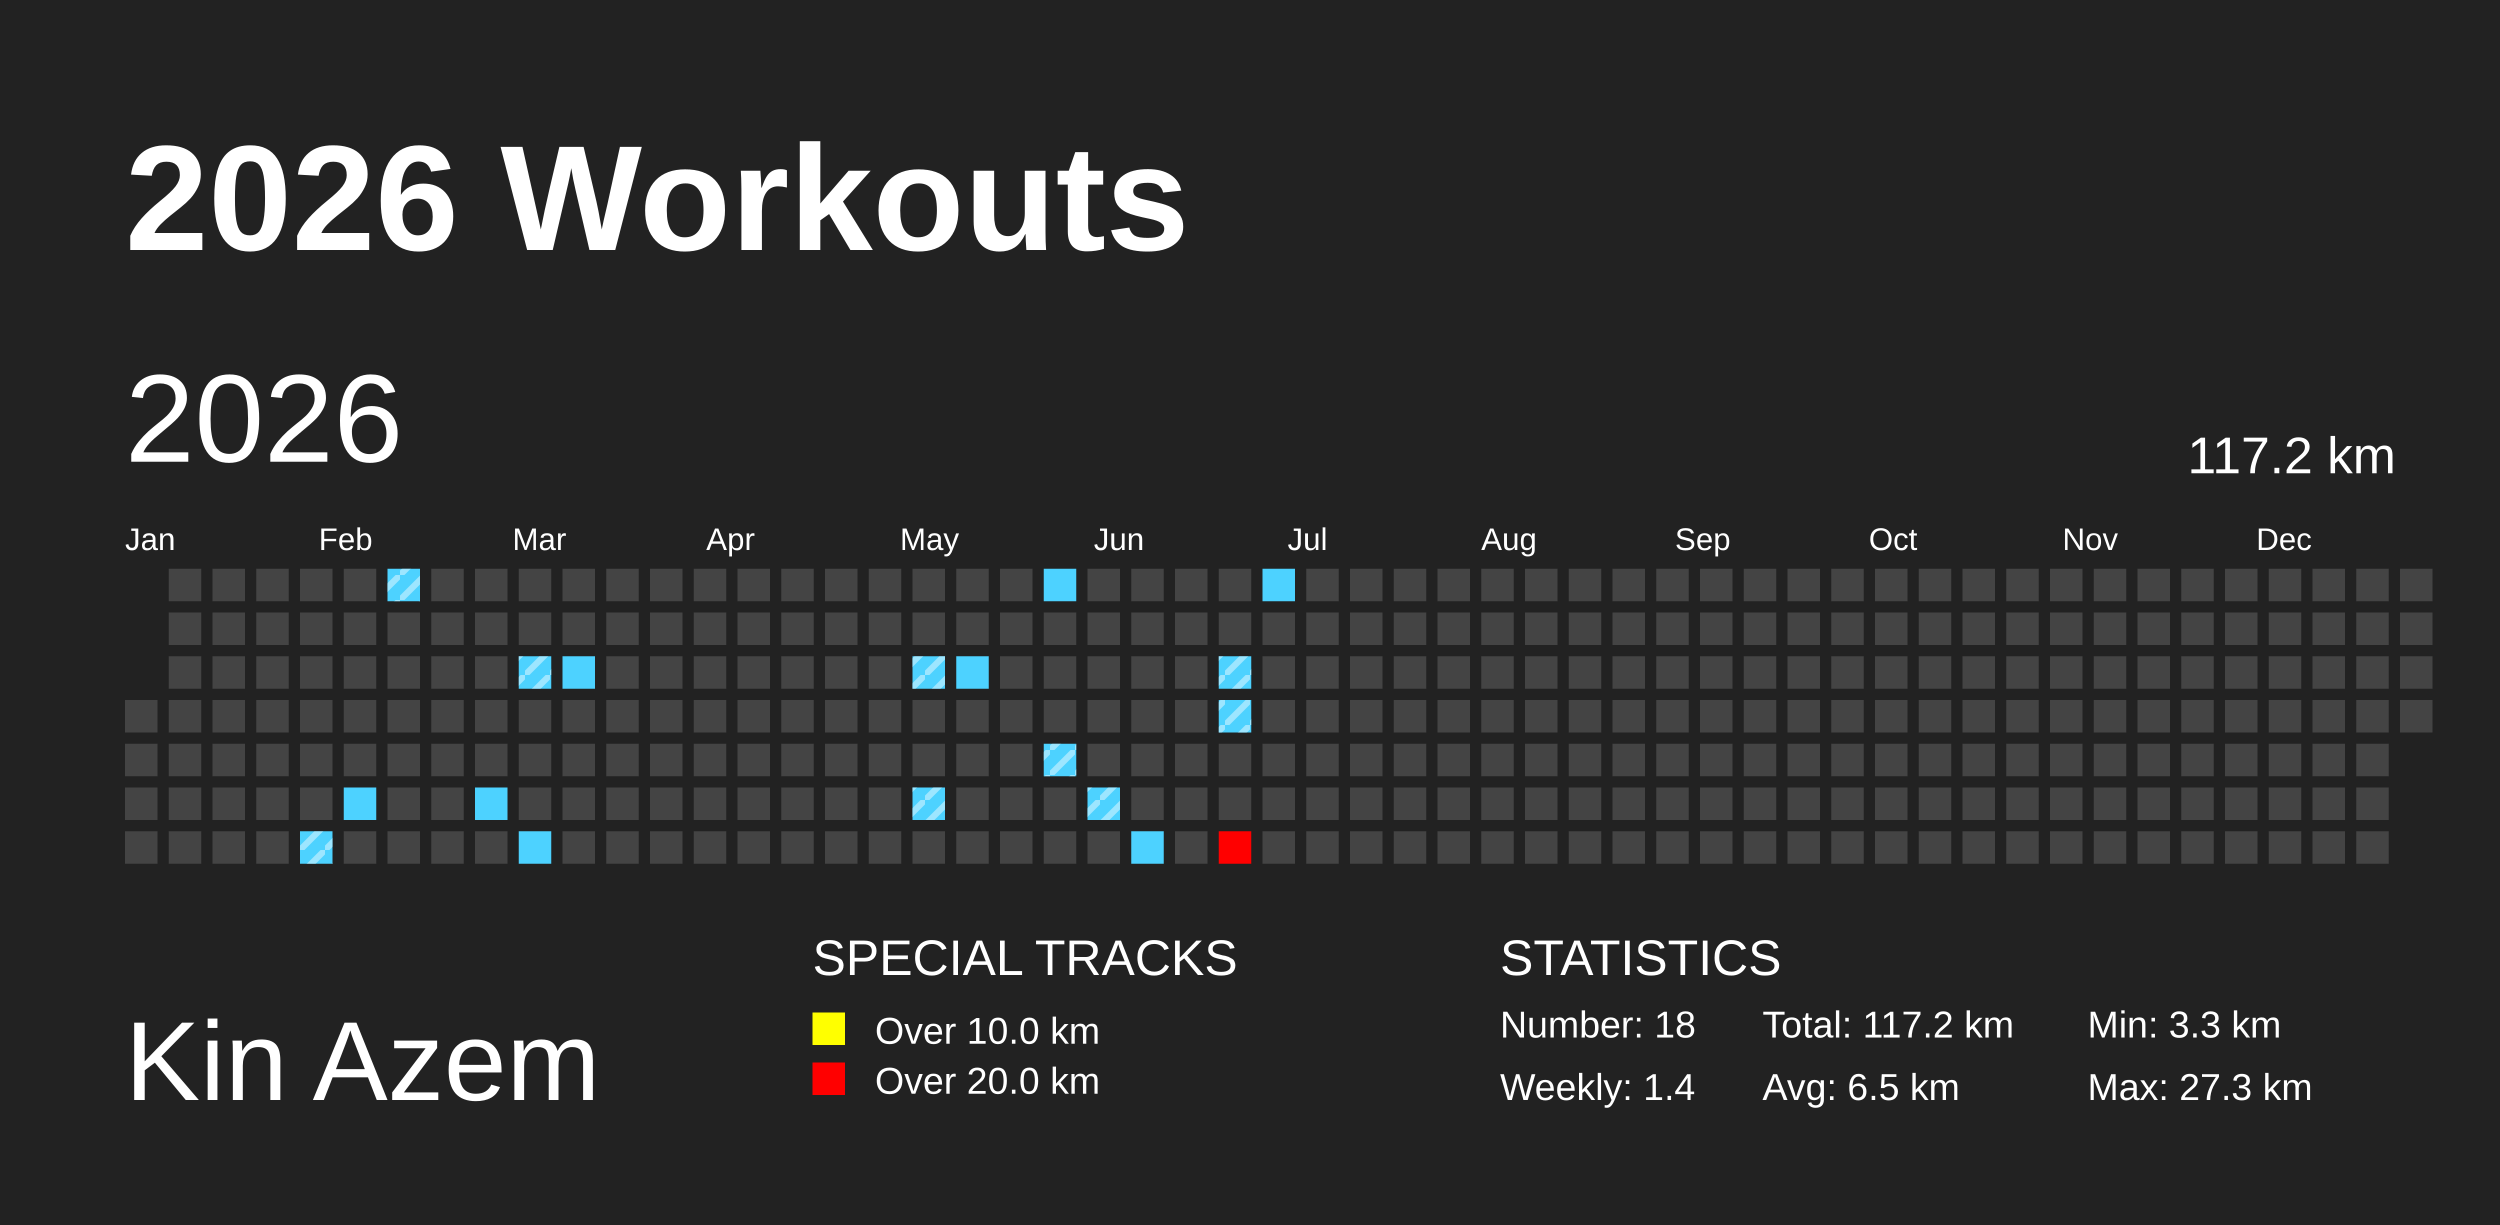
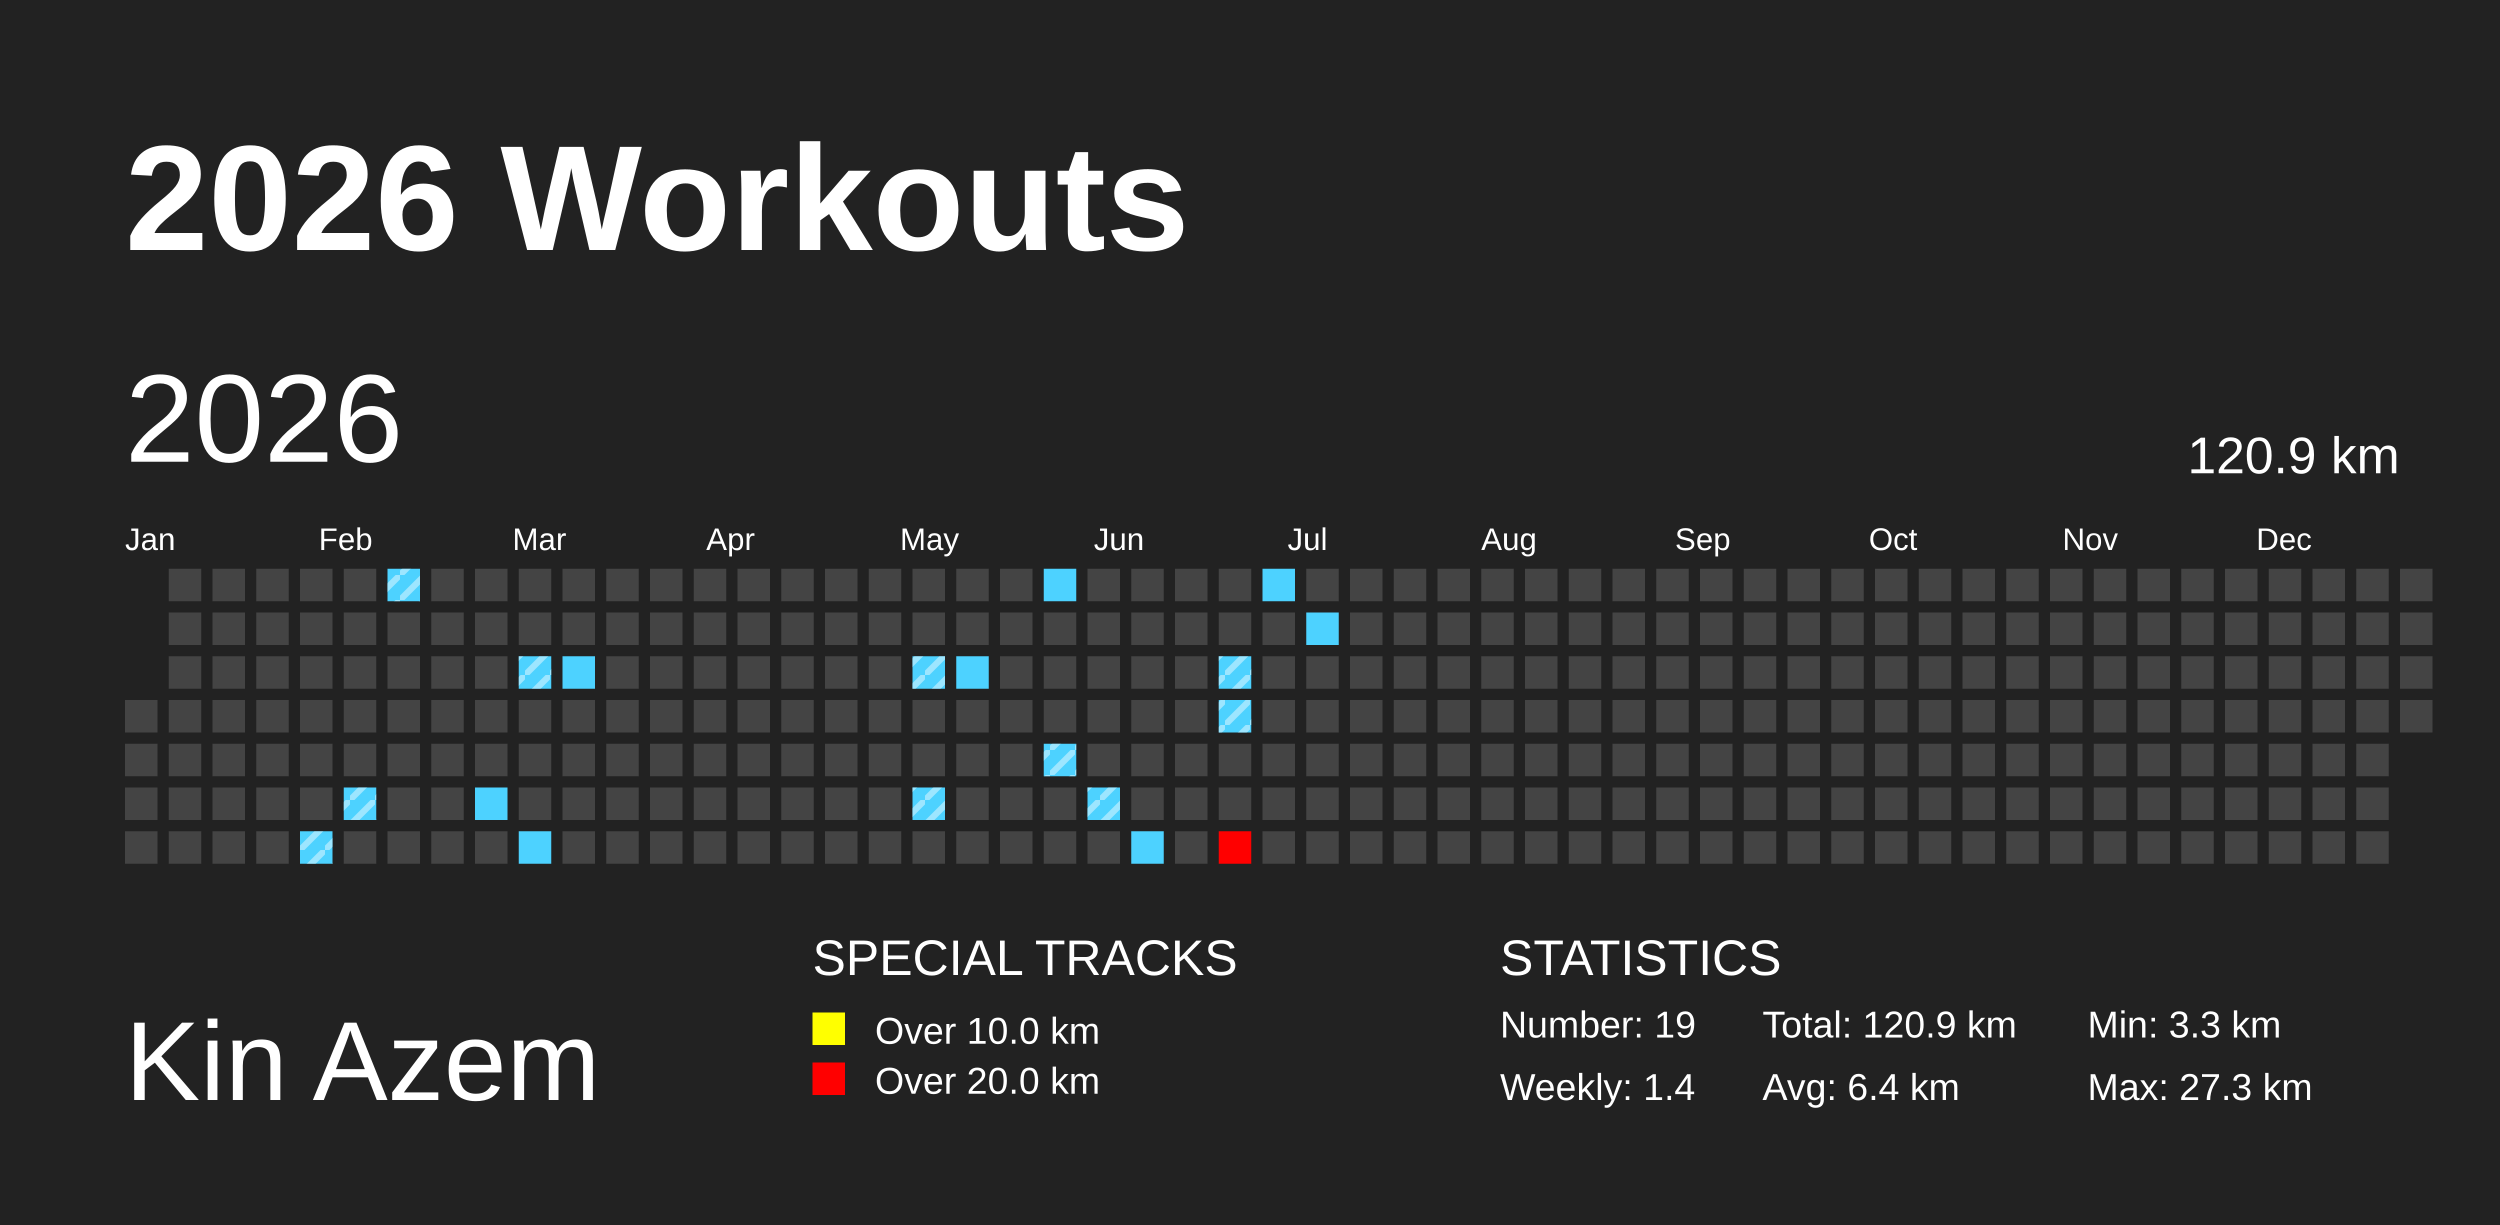
<svg xmlns="http://www.w3.org/2000/svg" baseProfile="full" height="98mm" version="1.1" viewBox="0,0,200,98" width="200mm">
  <defs>
    <pattern height="2" id="indoor-stripe" patternUnits="userSpaceOnUse" width="2">
      <line stroke="white" stroke-opacity="0.45" stroke-width="0.5" x1="0" x2="2" y1="2" y2="0" />
    </pattern>
  </defs>
  <rect fill="#222222" height="98" width="200" x="0" y="0" />
  <text fill="#FFFFFF" style="font-size:12px; font-family:Arial; font-weight:bold;" x="10" y="20">2026 Workouts</text>
  <text fill="#FFFFFF" style="font-size:9px; font-family:Arial" x="10" y="88">Kin Azem</text>
  <text fill="#FFFFFF" style="font-size:4px; font-family:Arial" x="65" y="78">SPECIAL TRACKS</text>
  <rect fill="yellow" height="2.6" width="2.6" x="65" y="81" />
  <text fill="#FFFFFF" style="font-size:3px; font-family:Arial" x="70" y="83.5">Over 10.0 km</text>
  <rect fill="red" height="2.6" width="2.6" x="65" y="85" />
  <text fill="#FFFFFF" style="font-size:3px; font-family:Arial" x="70" y="87.5">Over 20.0 km</text>
  <text fill="#FFFFFF" style="font-size:4px; font-family:Arial" x="120" y="78">STATISTICS</text>
-   <text fill="#FFFFFF" style="font-size:3px; font-family:Arial" x="120" y="83">Number: 18</text>
+   <text fill="#FFFFFF" style="font-size:3px; font-family:Arial" x="120" y="83">Number: 19</text>
  <text fill="#FFFFFF" style="font-size:3px; font-family:Arial" x="120" y="88">Weekly: 1.4</text>
-   <text fill="#FFFFFF" style="font-size:3px; font-family:Arial" x="141" y="83">Total: 117.2 km</text>
-   <text fill="#FFFFFF" style="font-size:3px; font-family:Arial" x="141" y="88">Avg: 6.5 km</text>
+   <text fill="#FFFFFF" style="font-size:3px; font-family:Arial" x="141" y="83">Total: 120.9 km</text>
+   <text fill="#FFFFFF" style="font-size:3px; font-family:Arial" x="141" y="88">Avg: 6.4 km</text>
  <text fill="#FFFFFF" style="font-size:3px; font-family:Arial" x="167" y="83">Min: 3.3 km</text>
  <text fill="#FFFFFF" style="font-size:3px; font-family:Arial" x="167" y="88">Max: 27.3 km</text>
  <text dominant-baseline="hanging" fill="#FFFFFF" style="font-size:10.0px; font-family:Arial;" x="10" y="30">2026</text>
-   <text dominant-baseline="hanging" fill="#FFFFFF" style="font-size:4.125px; font-family:Arial;" x="175" y="35">117.2 km</text>
+   <text dominant-baseline="hanging" fill="#FFFFFF" style="font-size:4.125px; font-family:Arial;" x="175" y="35">120.9 km</text>
  <text fill="#FFFFFF" style="font-size:2.5px; font-family:Arial" x="10.0" y="44">Jan</text>
  <text fill="#FFFFFF" style="font-size:2.5px; font-family:Arial" x="25.5" y="44">Feb</text>
  <text fill="#FFFFFF" style="font-size:2.5px; font-family:Arial" x="41.0" y="44">Mar</text>
  <text fill="#FFFFFF" style="font-size:2.5px; font-family:Arial" x="56.5" y="44">Apr</text>
  <text fill="#FFFFFF" style="font-size:2.5px; font-family:Arial" x="72.0" y="44">May</text>
  <text fill="#FFFFFF" style="font-size:2.5px; font-family:Arial" x="87.5" y="44">Jun</text>
  <text fill="#FFFFFF" style="font-size:2.5px; font-family:Arial" x="103.0" y="44">Jul</text>
  <text fill="#FFFFFF" style="font-size:2.5px; font-family:Arial" x="118.5" y="44">Aug</text>
  <text fill="#FFFFFF" style="font-size:2.5px; font-family:Arial" x="134.0" y="44">Sep</text>
  <text fill="#FFFFFF" style="font-size:2.5px; font-family:Arial" x="149.5" y="44">Oct</text>
  <text fill="#FFFFFF" style="font-size:2.5px; font-family:Arial" x="165.0" y="44">Nov</text>
  <text fill="#FFFFFF" style="font-size:2.5px; font-family:Arial" x="180.5" y="44">Dec</text>
  <rect fill="#444444" height="2.6" width="2.6" x="10.0" y="56.0" />
  <rect fill="#444444" height="2.6" width="2.6" x="10.0" y="59.5" />
  <rect fill="#444444" height="2.6" width="2.6" x="10.0" y="63.0" />
  <rect fill="#444444" height="2.6" width="2.6" x="10.0" y="66.5" />
  <rect fill="#444444" height="2.6" width="2.6" x="13.5" y="45.5" />
  <rect fill="#444444" height="2.6" width="2.6" x="13.5" y="49.0" />
  <rect fill="#444444" height="2.6" width="2.6" x="13.5" y="52.5" />
  <rect fill="#444444" height="2.6" width="2.6" x="13.5" y="56.0" />
  <rect fill="#444444" height="2.6" width="2.6" x="13.5" y="59.5" />
  <rect fill="#444444" height="2.6" width="2.6" x="13.5" y="63.0" />
  <rect fill="#444444" height="2.6" width="2.6" x="13.5" y="66.5" />
  <rect fill="#444444" height="2.6" width="2.6" x="17.0" y="45.5" />
  <rect fill="#444444" height="2.6" width="2.6" x="17.0" y="49.0" />
  <rect fill="#444444" height="2.6" width="2.6" x="17.0" y="52.5" />
  <rect fill="#444444" height="2.6" width="2.6" x="17.0" y="56.0" />
  <rect fill="#444444" height="2.6" width="2.6" x="17.0" y="59.5" />
  <rect fill="#444444" height="2.6" width="2.6" x="17.0" y="63.0" />
  <rect fill="#444444" height="2.6" width="2.6" x="17.0" y="66.5" />
  <rect fill="#444444" height="2.6" width="2.6" x="20.5" y="45.5" />
  <rect fill="#444444" height="2.6" width="2.6" x="20.5" y="49.0" />
  <rect fill="#444444" height="2.6" width="2.6" x="20.5" y="52.5" />
  <rect fill="#444444" height="2.6" width="2.6" x="20.5" y="56.0" />
  <rect fill="#444444" height="2.6" width="2.6" x="20.5" y="59.5" />
  <rect fill="#444444" height="2.6" width="2.6" x="20.5" y="63.0" />
  <rect fill="#444444" height="2.6" width="2.6" x="20.5" y="66.5" />
  <rect fill="#444444" height="2.6" width="2.6" x="24.0" y="45.5" />
  <rect fill="#444444" height="2.6" width="2.6" x="24.0" y="49.0" />
  <rect fill="#444444" height="2.6" width="2.6" x="24.0" y="52.5" />
  <rect fill="#444444" height="2.6" width="2.6" x="24.0" y="56.0" />
  <rect fill="#444444" height="2.6" width="2.6" x="24.0" y="59.5" />
  <rect fill="#444444" height="2.6" width="2.6" x="24.0" y="63.0" />
  <rect fill="#4dd2ff" height="2.6" width="2.6" x="24.0" y="66.5" />
  <rect fill="url(#indoor-stripe)" height="2.6" style="pointer-events: none;" width="2.6" x="24.0" y="66.5" />
  <rect fill="#444444" height="2.6" width="2.6" x="27.5" y="45.5" />
  <rect fill="#444444" height="2.6" width="2.6" x="27.5" y="49.0" />
  <rect fill="#444444" height="2.6" width="2.6" x="27.5" y="52.5" />
  <rect fill="#444444" height="2.6" width="2.6" x="27.5" y="56.0" />
  <rect fill="#444444" height="2.6" width="2.6" x="27.5" y="59.5" />
  <rect fill="#4dd2ff" height="2.6" width="2.6" x="27.5" y="63.0" />
+   <rect fill="url(#indoor-stripe)" height="2.6" style="pointer-events: none;" width="2.6" x="27.5" y="63.0" />
  <rect fill="#444444" height="2.6" width="2.6" x="27.5" y="66.5" />
  <rect fill="#4dd2ff" height="2.6" width="2.6" x="31.0" y="45.5" />
  <rect fill="url(#indoor-stripe)" height="2.6" style="pointer-events: none;" width="2.6" x="31.0" y="45.5" />
  <rect fill="#444444" height="2.6" width="2.6" x="31.0" y="49.0" />
  <rect fill="#444444" height="2.6" width="2.6" x="31.0" y="52.5" />
  <rect fill="#444444" height="2.6" width="2.6" x="31.0" y="56.0" />
  <rect fill="#444444" height="2.6" width="2.6" x="31.0" y="59.5" />
  <rect fill="#444444" height="2.6" width="2.6" x="31.0" y="63.0" />
  <rect fill="#444444" height="2.6" width="2.6" x="31.0" y="66.5" />
  <rect fill="#444444" height="2.6" width="2.6" x="34.5" y="45.5" />
  <rect fill="#444444" height="2.6" width="2.6" x="34.5" y="49.0" />
  <rect fill="#444444" height="2.6" width="2.6" x="34.5" y="52.5" />
  <rect fill="#444444" height="2.6" width="2.6" x="34.5" y="56.0" />
  <rect fill="#444444" height="2.6" width="2.6" x="34.5" y="59.5" />
  <rect fill="#444444" height="2.6" width="2.6" x="34.5" y="63.0" />
  <rect fill="#444444" height="2.6" width="2.6" x="34.5" y="66.5" />
  <rect fill="#444444" height="2.6" width="2.6" x="38.0" y="45.5" />
  <rect fill="#444444" height="2.6" width="2.6" x="38.0" y="49.0" />
  <rect fill="#444444" height="2.6" width="2.6" x="38.0" y="52.5" />
  <rect fill="#444444" height="2.6" width="2.6" x="38.0" y="56.0" />
  <rect fill="#444444" height="2.6" width="2.6" x="38.0" y="59.5" />
  <rect fill="#4dd2ff" height="2.6" width="2.6" x="38.0" y="63.0" />
  <rect fill="#444444" height="2.6" width="2.6" x="38.0" y="66.5" />
  <rect fill="#444444" height="2.6" width="2.6" x="41.5" y="45.5" />
  <rect fill="#444444" height="2.6" width="2.6" x="41.5" y="49.0" />
  <rect fill="#4dd2ff" height="2.6" width="2.6" x="41.5" y="52.5" />
  <rect fill="url(#indoor-stripe)" height="2.6" style="pointer-events: none;" width="2.6" x="41.5" y="52.5" />
  <rect fill="#444444" height="2.6" width="2.6" x="41.5" y="56.0" />
  <rect fill="#444444" height="2.6" width="2.6" x="41.5" y="59.5" />
  <rect fill="#444444" height="2.6" width="2.6" x="41.5" y="63.0" />
  <rect fill="#4dd2ff" height="2.6" width="2.6" x="41.5" y="66.5" />
  <rect fill="#444444" height="2.6" width="2.6" x="45.0" y="45.5" />
  <rect fill="#444444" height="2.6" width="2.6" x="45.0" y="49.0" />
  <rect fill="#4dd2ff" height="2.6" width="2.6" x="45.0" y="52.5" />
  <rect fill="#444444" height="2.6" width="2.6" x="45.0" y="56.0" />
  <rect fill="#444444" height="2.6" width="2.6" x="45.0" y="59.5" />
  <rect fill="#444444" height="2.6" width="2.6" x="45.0" y="63.0" />
  <rect fill="#444444" height="2.6" width="2.6" x="45.0" y="66.5" />
  <rect fill="#444444" height="2.6" width="2.6" x="48.5" y="45.5" />
  <rect fill="#444444" height="2.6" width="2.6" x="48.5" y="49.0" />
  <rect fill="#444444" height="2.6" width="2.6" x="48.5" y="52.5" />
  <rect fill="#444444" height="2.6" width="2.6" x="48.5" y="56.0" />
  <rect fill="#444444" height="2.6" width="2.6" x="48.5" y="59.5" />
  <rect fill="#444444" height="2.6" width="2.6" x="48.5" y="63.0" />
  <rect fill="#444444" height="2.6" width="2.6" x="48.5" y="66.5" />
  <rect fill="#444444" height="2.6" width="2.6" x="52.0" y="45.5" />
  <rect fill="#444444" height="2.6" width="2.6" x="52.0" y="49.0" />
  <rect fill="#444444" height="2.6" width="2.6" x="52.0" y="52.5" />
  <rect fill="#444444" height="2.6" width="2.6" x="52.0" y="56.0" />
  <rect fill="#444444" height="2.6" width="2.6" x="52.0" y="59.5" />
  <rect fill="#444444" height="2.6" width="2.6" x="52.0" y="63.0" />
  <rect fill="#444444" height="2.6" width="2.6" x="52.0" y="66.5" />
  <rect fill="#444444" height="2.6" width="2.6" x="55.5" y="45.5" />
  <rect fill="#444444" height="2.6" width="2.6" x="55.5" y="49.0" />
  <rect fill="#444444" height="2.6" width="2.6" x="55.5" y="52.5" />
  <rect fill="#444444" height="2.6" width="2.6" x="55.5" y="56.0" />
  <rect fill="#444444" height="2.6" width="2.6" x="55.5" y="59.5" />
  <rect fill="#444444" height="2.6" width="2.6" x="55.5" y="63.0" />
  <rect fill="#444444" height="2.6" width="2.6" x="55.5" y="66.5" />
  <rect fill="#444444" height="2.6" width="2.6" x="59.0" y="45.5" />
  <rect fill="#444444" height="2.6" width="2.6" x="59.0" y="49.0" />
  <rect fill="#444444" height="2.6" width="2.6" x="59.0" y="52.5" />
  <rect fill="#444444" height="2.6" width="2.6" x="59.0" y="56.0" />
  <rect fill="#444444" height="2.6" width="2.6" x="59.0" y="59.5" />
  <rect fill="#444444" height="2.6" width="2.6" x="59.0" y="63.0" />
  <rect fill="#444444" height="2.6" width="2.6" x="59.0" y="66.5" />
  <rect fill="#444444" height="2.6" width="2.6" x="62.5" y="45.5" />
  <rect fill="#444444" height="2.6" width="2.6" x="62.5" y="49.0" />
  <rect fill="#444444" height="2.6" width="2.6" x="62.5" y="52.5" />
  <rect fill="#444444" height="2.6" width="2.6" x="62.5" y="56.0" />
  <rect fill="#444444" height="2.6" width="2.6" x="62.5" y="59.5" />
  <rect fill="#444444" height="2.6" width="2.6" x="62.5" y="63.0" />
  <rect fill="#444444" height="2.6" width="2.6" x="62.5" y="66.5" />
  <rect fill="#444444" height="2.6" width="2.6" x="66.0" y="45.5" />
  <rect fill="#444444" height="2.6" width="2.6" x="66.0" y="49.0" />
  <rect fill="#444444" height="2.6" width="2.6" x="66.0" y="52.5" />
  <rect fill="#444444" height="2.6" width="2.6" x="66.0" y="56.0" />
  <rect fill="#444444" height="2.6" width="2.6" x="66.0" y="59.5" />
  <rect fill="#444444" height="2.6" width="2.6" x="66.0" y="63.0" />
  <rect fill="#444444" height="2.6" width="2.6" x="66.0" y="66.5" />
  <rect fill="#444444" height="2.6" width="2.6" x="69.5" y="45.5" />
  <rect fill="#444444" height="2.6" width="2.6" x="69.5" y="49.0" />
  <rect fill="#444444" height="2.6" width="2.6" x="69.5" y="52.5" />
  <rect fill="#444444" height="2.6" width="2.6" x="69.5" y="56.0" />
  <rect fill="#444444" height="2.6" width="2.6" x="69.5" y="59.5" />
  <rect fill="#444444" height="2.6" width="2.6" x="69.5" y="63.0" />
  <rect fill="#444444" height="2.6" width="2.6" x="69.5" y="66.5" />
  <rect fill="#444444" height="2.6" width="2.6" x="73.0" y="45.5" />
  <rect fill="#444444" height="2.6" width="2.6" x="73.0" y="49.0" />
  <rect fill="#4dd2ff" height="2.6" width="2.6" x="73.0" y="52.5" />
  <rect fill="url(#indoor-stripe)" height="2.6" style="pointer-events: none;" width="2.6" x="73.0" y="52.5" />
  <rect fill="#444444" height="2.6" width="2.6" x="73.0" y="56.0" />
  <rect fill="#444444" height="2.6" width="2.6" x="73.0" y="59.5" />
  <rect fill="#4dd2ff" height="2.6" width="2.6" x="73.0" y="63.0" />
  <rect fill="url(#indoor-stripe)" height="2.6" style="pointer-events: none;" width="2.6" x="73.0" y="63.0" />
  <rect fill="#444444" height="2.6" width="2.6" x="73.0" y="66.5" />
  <rect fill="#444444" height="2.6" width="2.6" x="76.5" y="45.5" />
  <rect fill="#444444" height="2.6" width="2.6" x="76.5" y="49.0" />
  <rect fill="#4dd2ff" height="2.6" width="2.6" x="76.5" y="52.5" />
  <rect fill="#444444" height="2.6" width="2.6" x="76.5" y="56.0" />
  <rect fill="#444444" height="2.6" width="2.6" x="76.5" y="59.5" />
  <rect fill="#444444" height="2.6" width="2.6" x="76.5" y="63.0" />
  <rect fill="#444444" height="2.6" width="2.6" x="76.5" y="66.5" />
  <rect fill="#444444" height="2.6" width="2.6" x="80.0" y="45.5" />
  <rect fill="#444444" height="2.6" width="2.6" x="80.0" y="49.0" />
  <rect fill="#444444" height="2.6" width="2.6" x="80.0" y="52.5" />
  <rect fill="#444444" height="2.6" width="2.6" x="80.0" y="56.0" />
  <rect fill="#444444" height="2.6" width="2.6" x="80.0" y="59.5" />
  <rect fill="#444444" height="2.6" width="2.6" x="80.0" y="63.0" />
  <rect fill="#444444" height="2.6" width="2.6" x="80.0" y="66.5" />
  <rect fill="#4dd2ff" height="2.6" width="2.6" x="83.5" y="45.5" />
  <rect fill="#444444" height="2.6" width="2.6" x="83.5" y="49.0" />
  <rect fill="#444444" height="2.6" width="2.6" x="83.5" y="52.5" />
  <rect fill="#444444" height="2.6" width="2.6" x="83.5" y="56.0" />
  <rect fill="#4dd2ff" height="2.6" width="2.6" x="83.5" y="59.5" />
  <rect fill="url(#indoor-stripe)" height="2.6" style="pointer-events: none;" width="2.6" x="83.5" y="59.5" />
  <rect fill="#444444" height="2.6" width="2.6" x="83.5" y="63.0" />
  <rect fill="#444444" height="2.6" width="2.6" x="83.5" y="66.5" />
  <rect fill="#444444" height="2.6" width="2.6" x="87.0" y="45.5" />
  <rect fill="#444444" height="2.6" width="2.6" x="87.0" y="49.0" />
  <rect fill="#444444" height="2.6" width="2.6" x="87.0" y="52.5" />
  <rect fill="#444444" height="2.6" width="2.6" x="87.0" y="56.0" />
  <rect fill="#444444" height="2.6" width="2.6" x="87.0" y="59.5" />
  <rect fill="#4dd2ff" height="2.6" width="2.6" x="87.0" y="63.0" />
  <rect fill="url(#indoor-stripe)" height="2.6" style="pointer-events: none;" width="2.6" x="87.0" y="63.0" />
  <rect fill="#444444" height="2.6" width="2.6" x="87.0" y="66.5" />
  <rect fill="#444444" height="2.6" width="2.6" x="90.5" y="45.5" />
  <rect fill="#444444" height="2.6" width="2.6" x="90.5" y="49.0" />
  <rect fill="#444444" height="2.6" width="2.6" x="90.5" y="52.5" />
  <rect fill="#444444" height="2.6" width="2.6" x="90.5" y="56.0" />
  <rect fill="#444444" height="2.6" width="2.6" x="90.5" y="59.5" />
  <rect fill="#444444" height="2.6" width="2.6" x="90.5" y="63.0" />
  <rect fill="#4dd2ff" height="2.6" width="2.6" x="90.5" y="66.5" />
  <rect fill="#444444" height="2.6" width="2.6" x="94.0" y="45.5" />
  <rect fill="#444444" height="2.6" width="2.6" x="94.0" y="49.0" />
  <rect fill="#444444" height="2.6" width="2.6" x="94.0" y="52.5" />
  <rect fill="#444444" height="2.6" width="2.6" x="94.0" y="56.0" />
  <rect fill="#444444" height="2.6" width="2.6" x="94.0" y="59.5" />
  <rect fill="#444444" height="2.6" width="2.6" x="94.0" y="63.0" />
  <rect fill="#444444" height="2.6" width="2.6" x="94.0" y="66.5" />
  <rect fill="#444444" height="2.6" width="2.6" x="97.5" y="45.5" />
  <rect fill="#444444" height="2.6" width="2.6" x="97.5" y="49.0" />
  <rect fill="#4dd2ff" height="2.6" width="2.6" x="97.5" y="52.5" />
  <rect fill="url(#indoor-stripe)" height="2.6" style="pointer-events: none;" width="2.6" x="97.5" y="52.5" />
  <rect fill="#4dd2ff" height="2.6" width="2.6" x="97.5" y="56.0" />
  <rect fill="url(#indoor-stripe)" height="2.6" style="pointer-events: none;" width="2.6" x="97.5" y="56.0" />
  <rect fill="#444444" height="2.6" width="2.6" x="97.5" y="59.5" />
  <rect fill="#444444" height="2.6" width="2.6" x="97.5" y="63.0" />
  <rect fill="red" height="2.6" width="2.6" x="97.5" y="66.5" />
  <rect fill="#4dd2ff" height="2.6" width="2.6" x="101.0" y="45.5" />
  <rect fill="#444444" height="2.6" width="2.6" x="101.0" y="49.0" />
  <rect fill="#444444" height="2.6" width="2.6" x="101.0" y="52.5" />
  <rect fill="#444444" height="2.6" width="2.6" x="101.0" y="56.0" />
  <rect fill="#444444" height="2.6" width="2.6" x="101.0" y="59.5" />
  <rect fill="#444444" height="2.6" width="2.6" x="101.0" y="63.0" />
  <rect fill="#444444" height="2.6" width="2.6" x="101.0" y="66.5" />
  <rect fill="#444444" height="2.6" width="2.6" x="104.5" y="45.5" />
-   <rect fill="#444444" height="2.6" width="2.6" x="104.5" y="49.0" />
+   <rect fill="#4dd2ff" height="2.6" width="2.6" x="104.5" y="49.0" />
  <rect fill="#444444" height="2.6" width="2.6" x="104.5" y="52.5" />
  <rect fill="#444444" height="2.6" width="2.6" x="104.5" y="56.0" />
  <rect fill="#444444" height="2.6" width="2.6" x="104.5" y="59.5" />
  <rect fill="#444444" height="2.6" width="2.6" x="104.5" y="63.0" />
  <rect fill="#444444" height="2.6" width="2.6" x="104.5" y="66.5" />
  <rect fill="#444444" height="2.6" width="2.6" x="108.0" y="45.5" />
  <rect fill="#444444" height="2.6" width="2.6" x="108.0" y="49.0" />
  <rect fill="#444444" height="2.6" width="2.6" x="108.0" y="52.5" />
  <rect fill="#444444" height="2.6" width="2.6" x="108.0" y="56.0" />
  <rect fill="#444444" height="2.6" width="2.6" x="108.0" y="59.5" />
  <rect fill="#444444" height="2.6" width="2.6" x="108.0" y="63.0" />
  <rect fill="#444444" height="2.6" width="2.6" x="108.0" y="66.5" />
  <rect fill="#444444" height="2.6" width="2.6" x="111.5" y="45.5" />
  <rect fill="#444444" height="2.6" width="2.6" x="111.5" y="49.0" />
  <rect fill="#444444" height="2.6" width="2.6" x="111.5" y="52.5" />
  <rect fill="#444444" height="2.6" width="2.6" x="111.5" y="56.0" />
  <rect fill="#444444" height="2.6" width="2.6" x="111.5" y="59.5" />
  <rect fill="#444444" height="2.6" width="2.6" x="111.5" y="63.0" />
  <rect fill="#444444" height="2.6" width="2.6" x="111.5" y="66.5" />
  <rect fill="#444444" height="2.6" width="2.6" x="115.0" y="45.5" />
  <rect fill="#444444" height="2.6" width="2.6" x="115.0" y="49.0" />
  <rect fill="#444444" height="2.6" width="2.6" x="115.0" y="52.5" />
  <rect fill="#444444" height="2.6" width="2.6" x="115.0" y="56.0" />
  <rect fill="#444444" height="2.6" width="2.6" x="115.0" y="59.5" />
  <rect fill="#444444" height="2.6" width="2.6" x="115.0" y="63.0" />
  <rect fill="#444444" height="2.6" width="2.6" x="115.0" y="66.5" />
  <rect fill="#444444" height="2.6" width="2.6" x="118.5" y="45.5" />
  <rect fill="#444444" height="2.6" width="2.6" x="118.5" y="49.0" />
  <rect fill="#444444" height="2.6" width="2.6" x="118.5" y="52.5" />
  <rect fill="#444444" height="2.6" width="2.6" x="118.5" y="56.0" />
  <rect fill="#444444" height="2.6" width="2.6" x="118.5" y="59.5" />
  <rect fill="#444444" height="2.6" width="2.6" x="118.5" y="63.0" />
  <rect fill="#444444" height="2.6" width="2.6" x="118.5" y="66.5" />
  <rect fill="#444444" height="2.6" width="2.6" x="122.0" y="45.5" />
  <rect fill="#444444" height="2.6" width="2.6" x="122.0" y="49.0" />
  <rect fill="#444444" height="2.6" width="2.6" x="122.0" y="52.5" />
  <rect fill="#444444" height="2.6" width="2.6" x="122.0" y="56.0" />
  <rect fill="#444444" height="2.6" width="2.6" x="122.0" y="59.5" />
  <rect fill="#444444" height="2.6" width="2.6" x="122.0" y="63.0" />
  <rect fill="#444444" height="2.6" width="2.6" x="122.0" y="66.5" />
  <rect fill="#444444" height="2.6" width="2.6" x="125.5" y="45.5" />
  <rect fill="#444444" height="2.6" width="2.6" x="125.5" y="49.0" />
  <rect fill="#444444" height="2.6" width="2.6" x="125.5" y="52.5" />
  <rect fill="#444444" height="2.6" width="2.6" x="125.5" y="56.0" />
  <rect fill="#444444" height="2.6" width="2.6" x="125.5" y="59.5" />
  <rect fill="#444444" height="2.6" width="2.6" x="125.5" y="63.0" />
  <rect fill="#444444" height="2.6" width="2.6" x="125.5" y="66.5" />
  <rect fill="#444444" height="2.6" width="2.6" x="129.0" y="45.5" />
  <rect fill="#444444" height="2.6" width="2.6" x="129.0" y="49.0" />
  <rect fill="#444444" height="2.6" width="2.6" x="129.0" y="52.5" />
  <rect fill="#444444" height="2.6" width="2.6" x="129.0" y="56.0" />
  <rect fill="#444444" height="2.6" width="2.6" x="129.0" y="59.5" />
  <rect fill="#444444" height="2.6" width="2.6" x="129.0" y="63.0" />
  <rect fill="#444444" height="2.6" width="2.6" x="129.0" y="66.5" />
  <rect fill="#444444" height="2.6" width="2.6" x="132.5" y="45.5" />
  <rect fill="#444444" height="2.6" width="2.6" x="132.5" y="49.0" />
  <rect fill="#444444" height="2.6" width="2.6" x="132.5" y="52.5" />
  <rect fill="#444444" height="2.6" width="2.6" x="132.5" y="56.0" />
  <rect fill="#444444" height="2.6" width="2.6" x="132.5" y="59.5" />
  <rect fill="#444444" height="2.6" width="2.6" x="132.5" y="63.0" />
  <rect fill="#444444" height="2.6" width="2.6" x="132.5" y="66.5" />
  <rect fill="#444444" height="2.6" width="2.6" x="136.0" y="45.5" />
  <rect fill="#444444" height="2.6" width="2.6" x="136.0" y="49.0" />
  <rect fill="#444444" height="2.6" width="2.6" x="136.0" y="52.5" />
  <rect fill="#444444" height="2.6" width="2.6" x="136.0" y="56.0" />
  <rect fill="#444444" height="2.6" width="2.6" x="136.0" y="59.5" />
  <rect fill="#444444" height="2.6" width="2.6" x="136.0" y="63.0" />
  <rect fill="#444444" height="2.6" width="2.6" x="136.0" y="66.5" />
  <rect fill="#444444" height="2.6" width="2.6" x="139.5" y="45.5" />
  <rect fill="#444444" height="2.6" width="2.6" x="139.5" y="49.0" />
  <rect fill="#444444" height="2.6" width="2.6" x="139.5" y="52.5" />
  <rect fill="#444444" height="2.6" width="2.6" x="139.5" y="56.0" />
  <rect fill="#444444" height="2.6" width="2.6" x="139.5" y="59.5" />
  <rect fill="#444444" height="2.6" width="2.6" x="139.5" y="63.0" />
  <rect fill="#444444" height="2.6" width="2.6" x="139.5" y="66.5" />
  <rect fill="#444444" height="2.6" width="2.6" x="143.0" y="45.5" />
  <rect fill="#444444" height="2.6" width="2.6" x="143.0" y="49.0" />
  <rect fill="#444444" height="2.6" width="2.6" x="143.0" y="52.5" />
  <rect fill="#444444" height="2.6" width="2.6" x="143.0" y="56.0" />
  <rect fill="#444444" height="2.6" width="2.6" x="143.0" y="59.5" />
  <rect fill="#444444" height="2.6" width="2.6" x="143.0" y="63.0" />
  <rect fill="#444444" height="2.6" width="2.6" x="143.0" y="66.5" />
  <rect fill="#444444" height="2.6" width="2.6" x="146.5" y="45.5" />
  <rect fill="#444444" height="2.6" width="2.6" x="146.5" y="49.0" />
  <rect fill="#444444" height="2.6" width="2.6" x="146.5" y="52.5" />
  <rect fill="#444444" height="2.6" width="2.6" x="146.5" y="56.0" />
  <rect fill="#444444" height="2.6" width="2.6" x="146.5" y="59.5" />
  <rect fill="#444444" height="2.6" width="2.6" x="146.5" y="63.0" />
  <rect fill="#444444" height="2.6" width="2.6" x="146.5" y="66.5" />
  <rect fill="#444444" height="2.6" width="2.6" x="150.0" y="45.5" />
  <rect fill="#444444" height="2.6" width="2.6" x="150.0" y="49.0" />
  <rect fill="#444444" height="2.6" width="2.6" x="150.0" y="52.5" />
  <rect fill="#444444" height="2.6" width="2.6" x="150.0" y="56.0" />
  <rect fill="#444444" height="2.6" width="2.6" x="150.0" y="59.5" />
  <rect fill="#444444" height="2.6" width="2.6" x="150.0" y="63.0" />
  <rect fill="#444444" height="2.6" width="2.6" x="150.0" y="66.5" />
  <rect fill="#444444" height="2.6" width="2.6" x="153.5" y="45.5" />
  <rect fill="#444444" height="2.6" width="2.6" x="153.5" y="49.0" />
  <rect fill="#444444" height="2.6" width="2.6" x="153.5" y="52.5" />
  <rect fill="#444444" height="2.6" width="2.6" x="153.5" y="56.0" />
  <rect fill="#444444" height="2.6" width="2.6" x="153.5" y="59.5" />
  <rect fill="#444444" height="2.6" width="2.6" x="153.5" y="63.0" />
  <rect fill="#444444" height="2.6" width="2.6" x="153.5" y="66.5" />
  <rect fill="#444444" height="2.6" width="2.6" x="157.0" y="45.5" />
  <rect fill="#444444" height="2.6" width="2.6" x="157.0" y="49.0" />
  <rect fill="#444444" height="2.6" width="2.6" x="157.0" y="52.5" />
  <rect fill="#444444" height="2.6" width="2.6" x="157.0" y="56.0" />
  <rect fill="#444444" height="2.6" width="2.6" x="157.0" y="59.5" />
  <rect fill="#444444" height="2.6" width="2.6" x="157.0" y="63.0" />
  <rect fill="#444444" height="2.6" width="2.6" x="157.0" y="66.5" />
  <rect fill="#444444" height="2.6" width="2.6" x="160.5" y="45.5" />
  <rect fill="#444444" height="2.6" width="2.6" x="160.5" y="49.0" />
  <rect fill="#444444" height="2.6" width="2.6" x="160.5" y="52.5" />
  <rect fill="#444444" height="2.6" width="2.6" x="160.5" y="56.0" />
  <rect fill="#444444" height="2.6" width="2.6" x="160.5" y="59.5" />
  <rect fill="#444444" height="2.6" width="2.6" x="160.5" y="63.0" />
  <rect fill="#444444" height="2.6" width="2.6" x="160.5" y="66.5" />
  <rect fill="#444444" height="2.6" width="2.6" x="164.0" y="45.5" />
  <rect fill="#444444" height="2.6" width="2.6" x="164.0" y="49.0" />
  <rect fill="#444444" height="2.6" width="2.6" x="164.0" y="52.5" />
  <rect fill="#444444" height="2.6" width="2.6" x="164.0" y="56.0" />
  <rect fill="#444444" height="2.6" width="2.6" x="164.0" y="59.5" />
  <rect fill="#444444" height="2.6" width="2.6" x="164.0" y="63.0" />
  <rect fill="#444444" height="2.6" width="2.6" x="164.0" y="66.5" />
  <rect fill="#444444" height="2.6" width="2.6" x="167.5" y="45.5" />
  <rect fill="#444444" height="2.6" width="2.6" x="167.5" y="49.0" />
  <rect fill="#444444" height="2.6" width="2.6" x="167.5" y="52.5" />
  <rect fill="#444444" height="2.6" width="2.6" x="167.5" y="56.0" />
  <rect fill="#444444" height="2.6" width="2.6" x="167.5" y="59.5" />
  <rect fill="#444444" height="2.6" width="2.6" x="167.5" y="63.0" />
  <rect fill="#444444" height="2.6" width="2.6" x="167.5" y="66.5" />
  <rect fill="#444444" height="2.6" width="2.6" x="171.0" y="45.5" />
  <rect fill="#444444" height="2.6" width="2.6" x="171.0" y="49.0" />
  <rect fill="#444444" height="2.6" width="2.6" x="171.0" y="52.5" />
  <rect fill="#444444" height="2.6" width="2.6" x="171.0" y="56.0" />
  <rect fill="#444444" height="2.6" width="2.6" x="171.0" y="59.5" />
  <rect fill="#444444" height="2.6" width="2.6" x="171.0" y="63.0" />
  <rect fill="#444444" height="2.6" width="2.6" x="171.0" y="66.5" />
  <rect fill="#444444" height="2.6" width="2.6" x="174.5" y="45.5" />
  <rect fill="#444444" height="2.6" width="2.6" x="174.5" y="49.0" />
  <rect fill="#444444" height="2.6" width="2.6" x="174.5" y="52.5" />
  <rect fill="#444444" height="2.6" width="2.6" x="174.5" y="56.0" />
  <rect fill="#444444" height="2.6" width="2.6" x="174.5" y="59.5" />
  <rect fill="#444444" height="2.6" width="2.6" x="174.5" y="63.0" />
  <rect fill="#444444" height="2.6" width="2.6" x="174.5" y="66.5" />
  <rect fill="#444444" height="2.6" width="2.6" x="178.0" y="45.5" />
  <rect fill="#444444" height="2.6" width="2.6" x="178.0" y="49.0" />
  <rect fill="#444444" height="2.6" width="2.6" x="178.0" y="52.5" />
  <rect fill="#444444" height="2.6" width="2.6" x="178.0" y="56.0" />
  <rect fill="#444444" height="2.6" width="2.6" x="178.0" y="59.5" />
  <rect fill="#444444" height="2.6" width="2.6" x="178.0" y="63.0" />
  <rect fill="#444444" height="2.6" width="2.6" x="178.0" y="66.5" />
  <rect fill="#444444" height="2.6" width="2.6" x="181.5" y="45.5" />
  <rect fill="#444444" height="2.6" width="2.6" x="181.5" y="49.0" />
  <rect fill="#444444" height="2.6" width="2.6" x="181.5" y="52.5" />
  <rect fill="#444444" height="2.6" width="2.6" x="181.5" y="56.0" />
  <rect fill="#444444" height="2.6" width="2.6" x="181.5" y="59.5" />
  <rect fill="#444444" height="2.6" width="2.6" x="181.5" y="63.0" />
  <rect fill="#444444" height="2.6" width="2.6" x="181.5" y="66.5" />
  <rect fill="#444444" height="2.6" width="2.6" x="185.0" y="45.5" />
  <rect fill="#444444" height="2.6" width="2.6" x="185.0" y="49.0" />
  <rect fill="#444444" height="2.6" width="2.6" x="185.0" y="52.5" />
  <rect fill="#444444" height="2.6" width="2.6" x="185.0" y="56.0" />
  <rect fill="#444444" height="2.6" width="2.6" x="185.0" y="59.5" />
  <rect fill="#444444" height="2.6" width="2.6" x="185.0" y="63.0" />
  <rect fill="#444444" height="2.6" width="2.6" x="185.0" y="66.5" />
  <rect fill="#444444" height="2.6" width="2.6" x="188.5" y="45.5" />
  <rect fill="#444444" height="2.6" width="2.6" x="188.5" y="49.0" />
  <rect fill="#444444" height="2.6" width="2.6" x="188.5" y="52.5" />
  <rect fill="#444444" height="2.6" width="2.6" x="188.5" y="56.0" />
  <rect fill="#444444" height="2.6" width="2.6" x="188.5" y="59.5" />
  <rect fill="#444444" height="2.6" width="2.6" x="188.5" y="63.0" />
  <rect fill="#444444" height="2.6" width="2.6" x="188.5" y="66.5" />
  <rect fill="#444444" height="2.6" width="2.6" x="192.0" y="45.5" />
  <rect fill="#444444" height="2.6" width="2.6" x="192.0" y="49.0" />
  <rect fill="#444444" height="2.6" width="2.6" x="192.0" y="52.5" />
  <rect fill="#444444" height="2.6" width="2.6" x="192.0" y="56.0" />
</svg>
